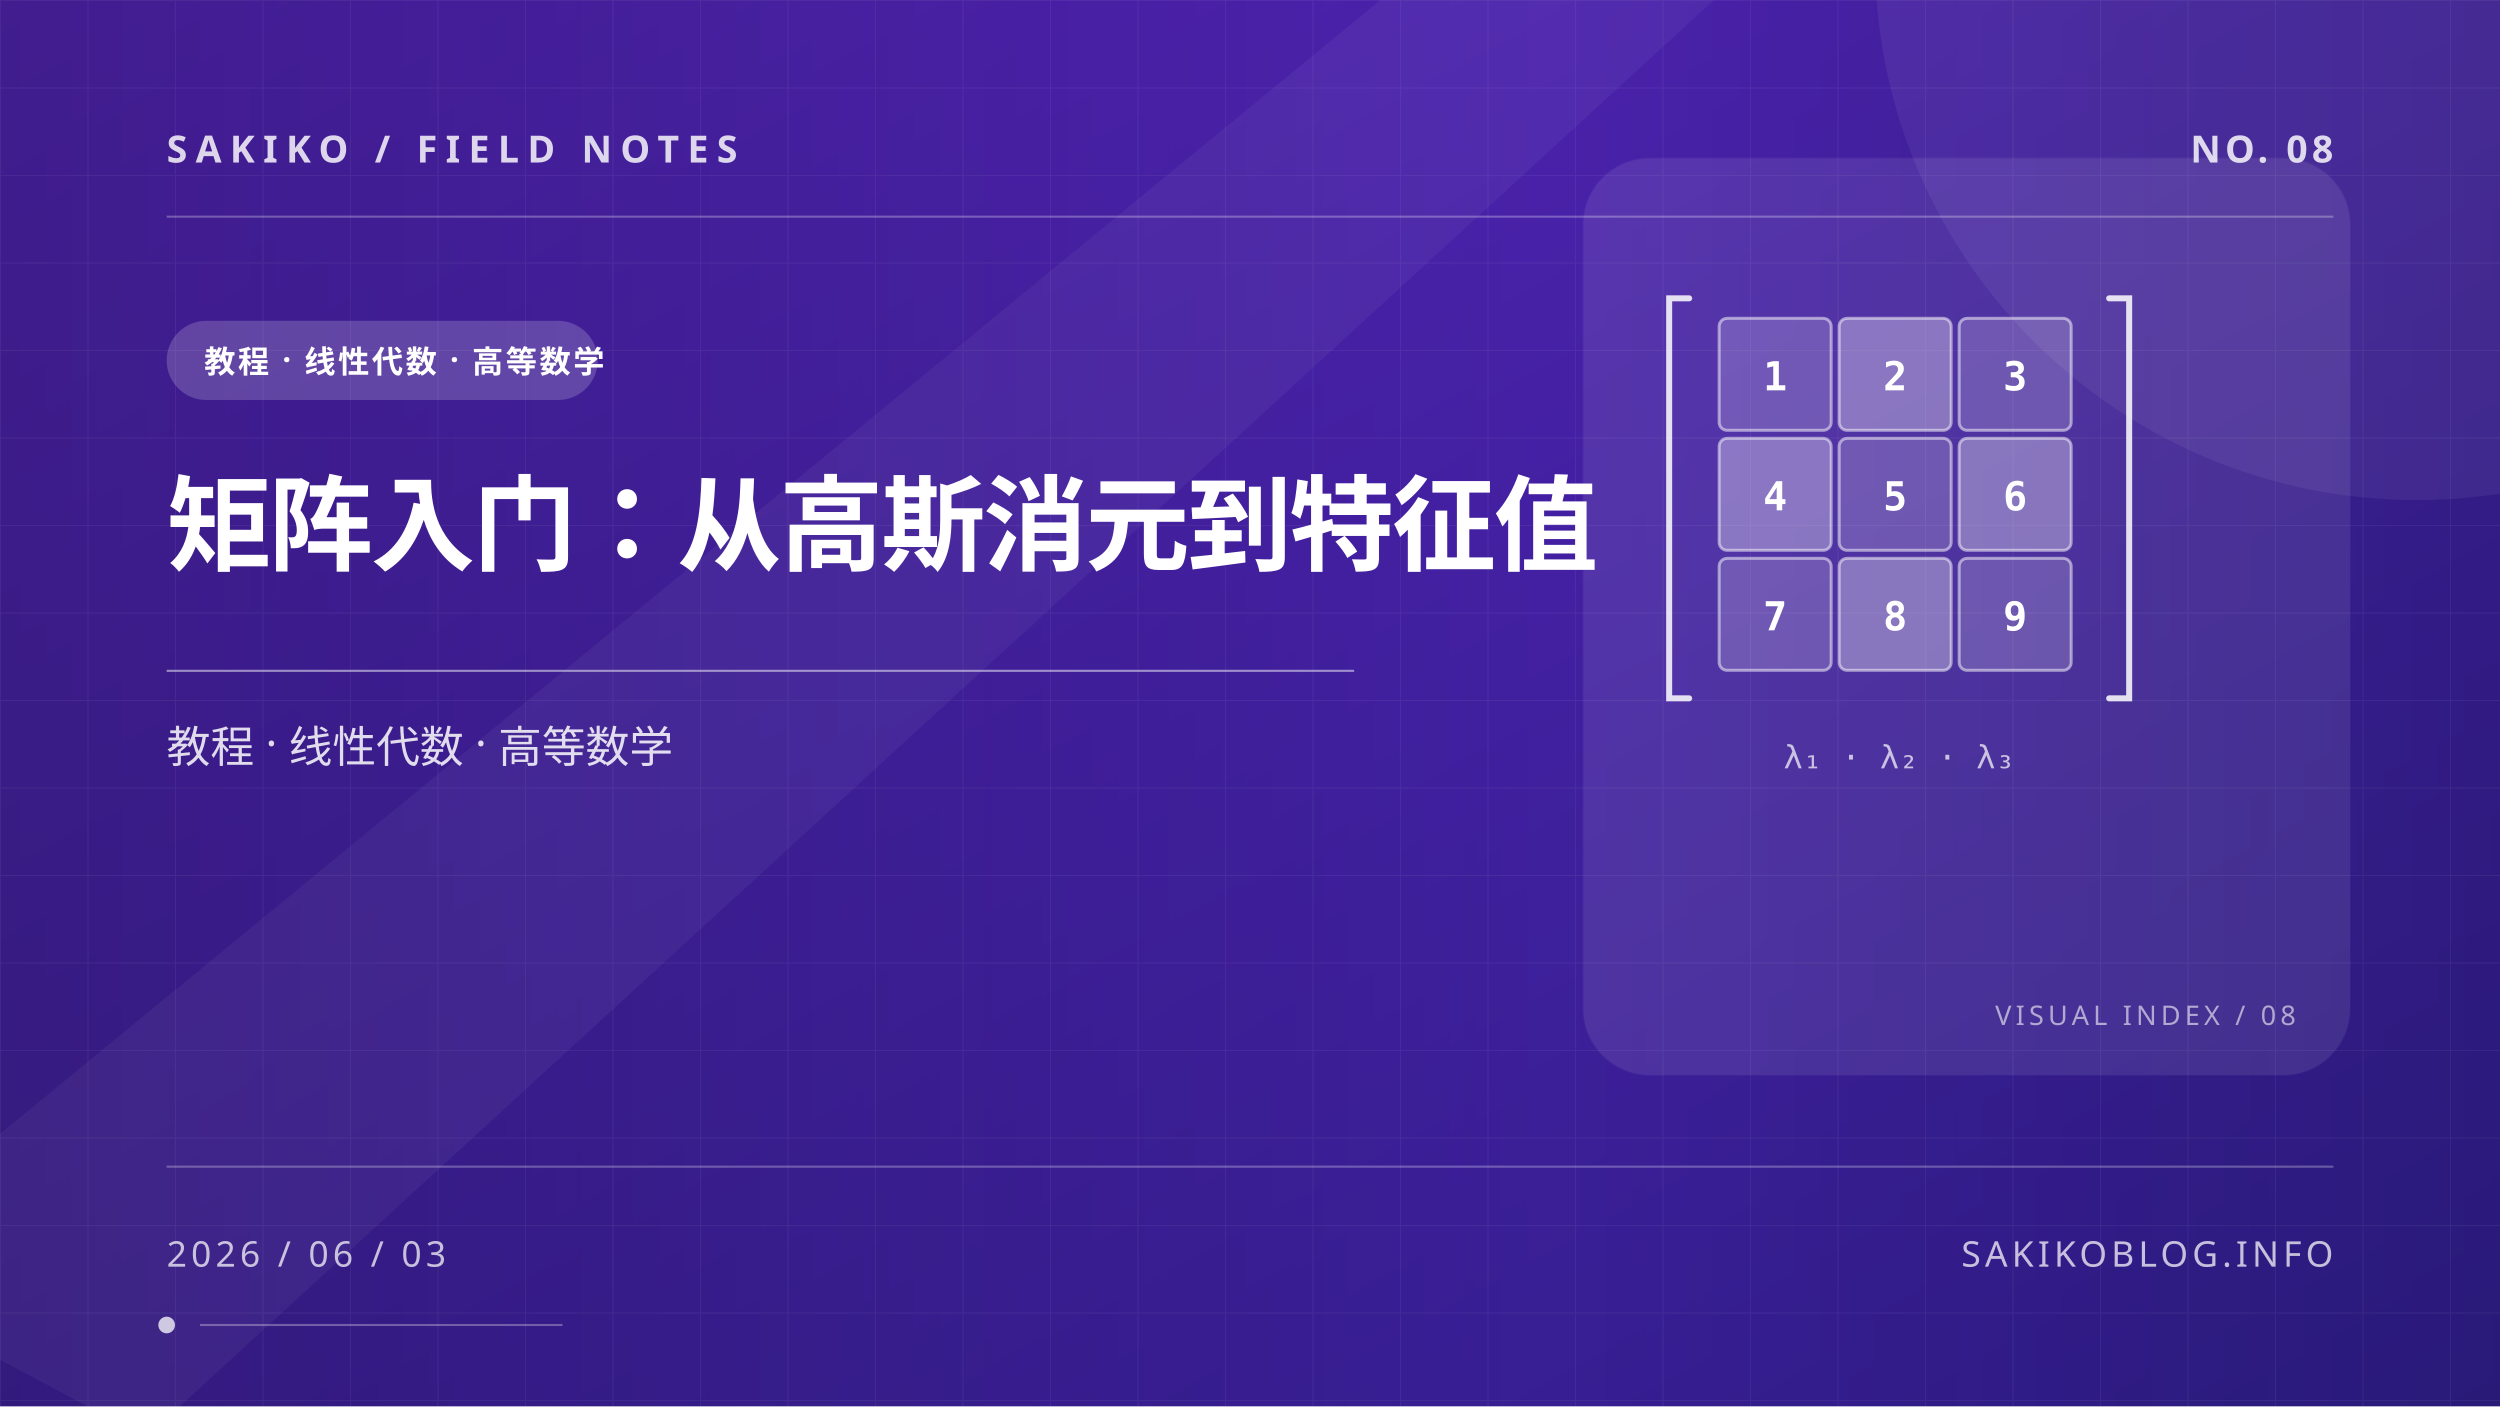
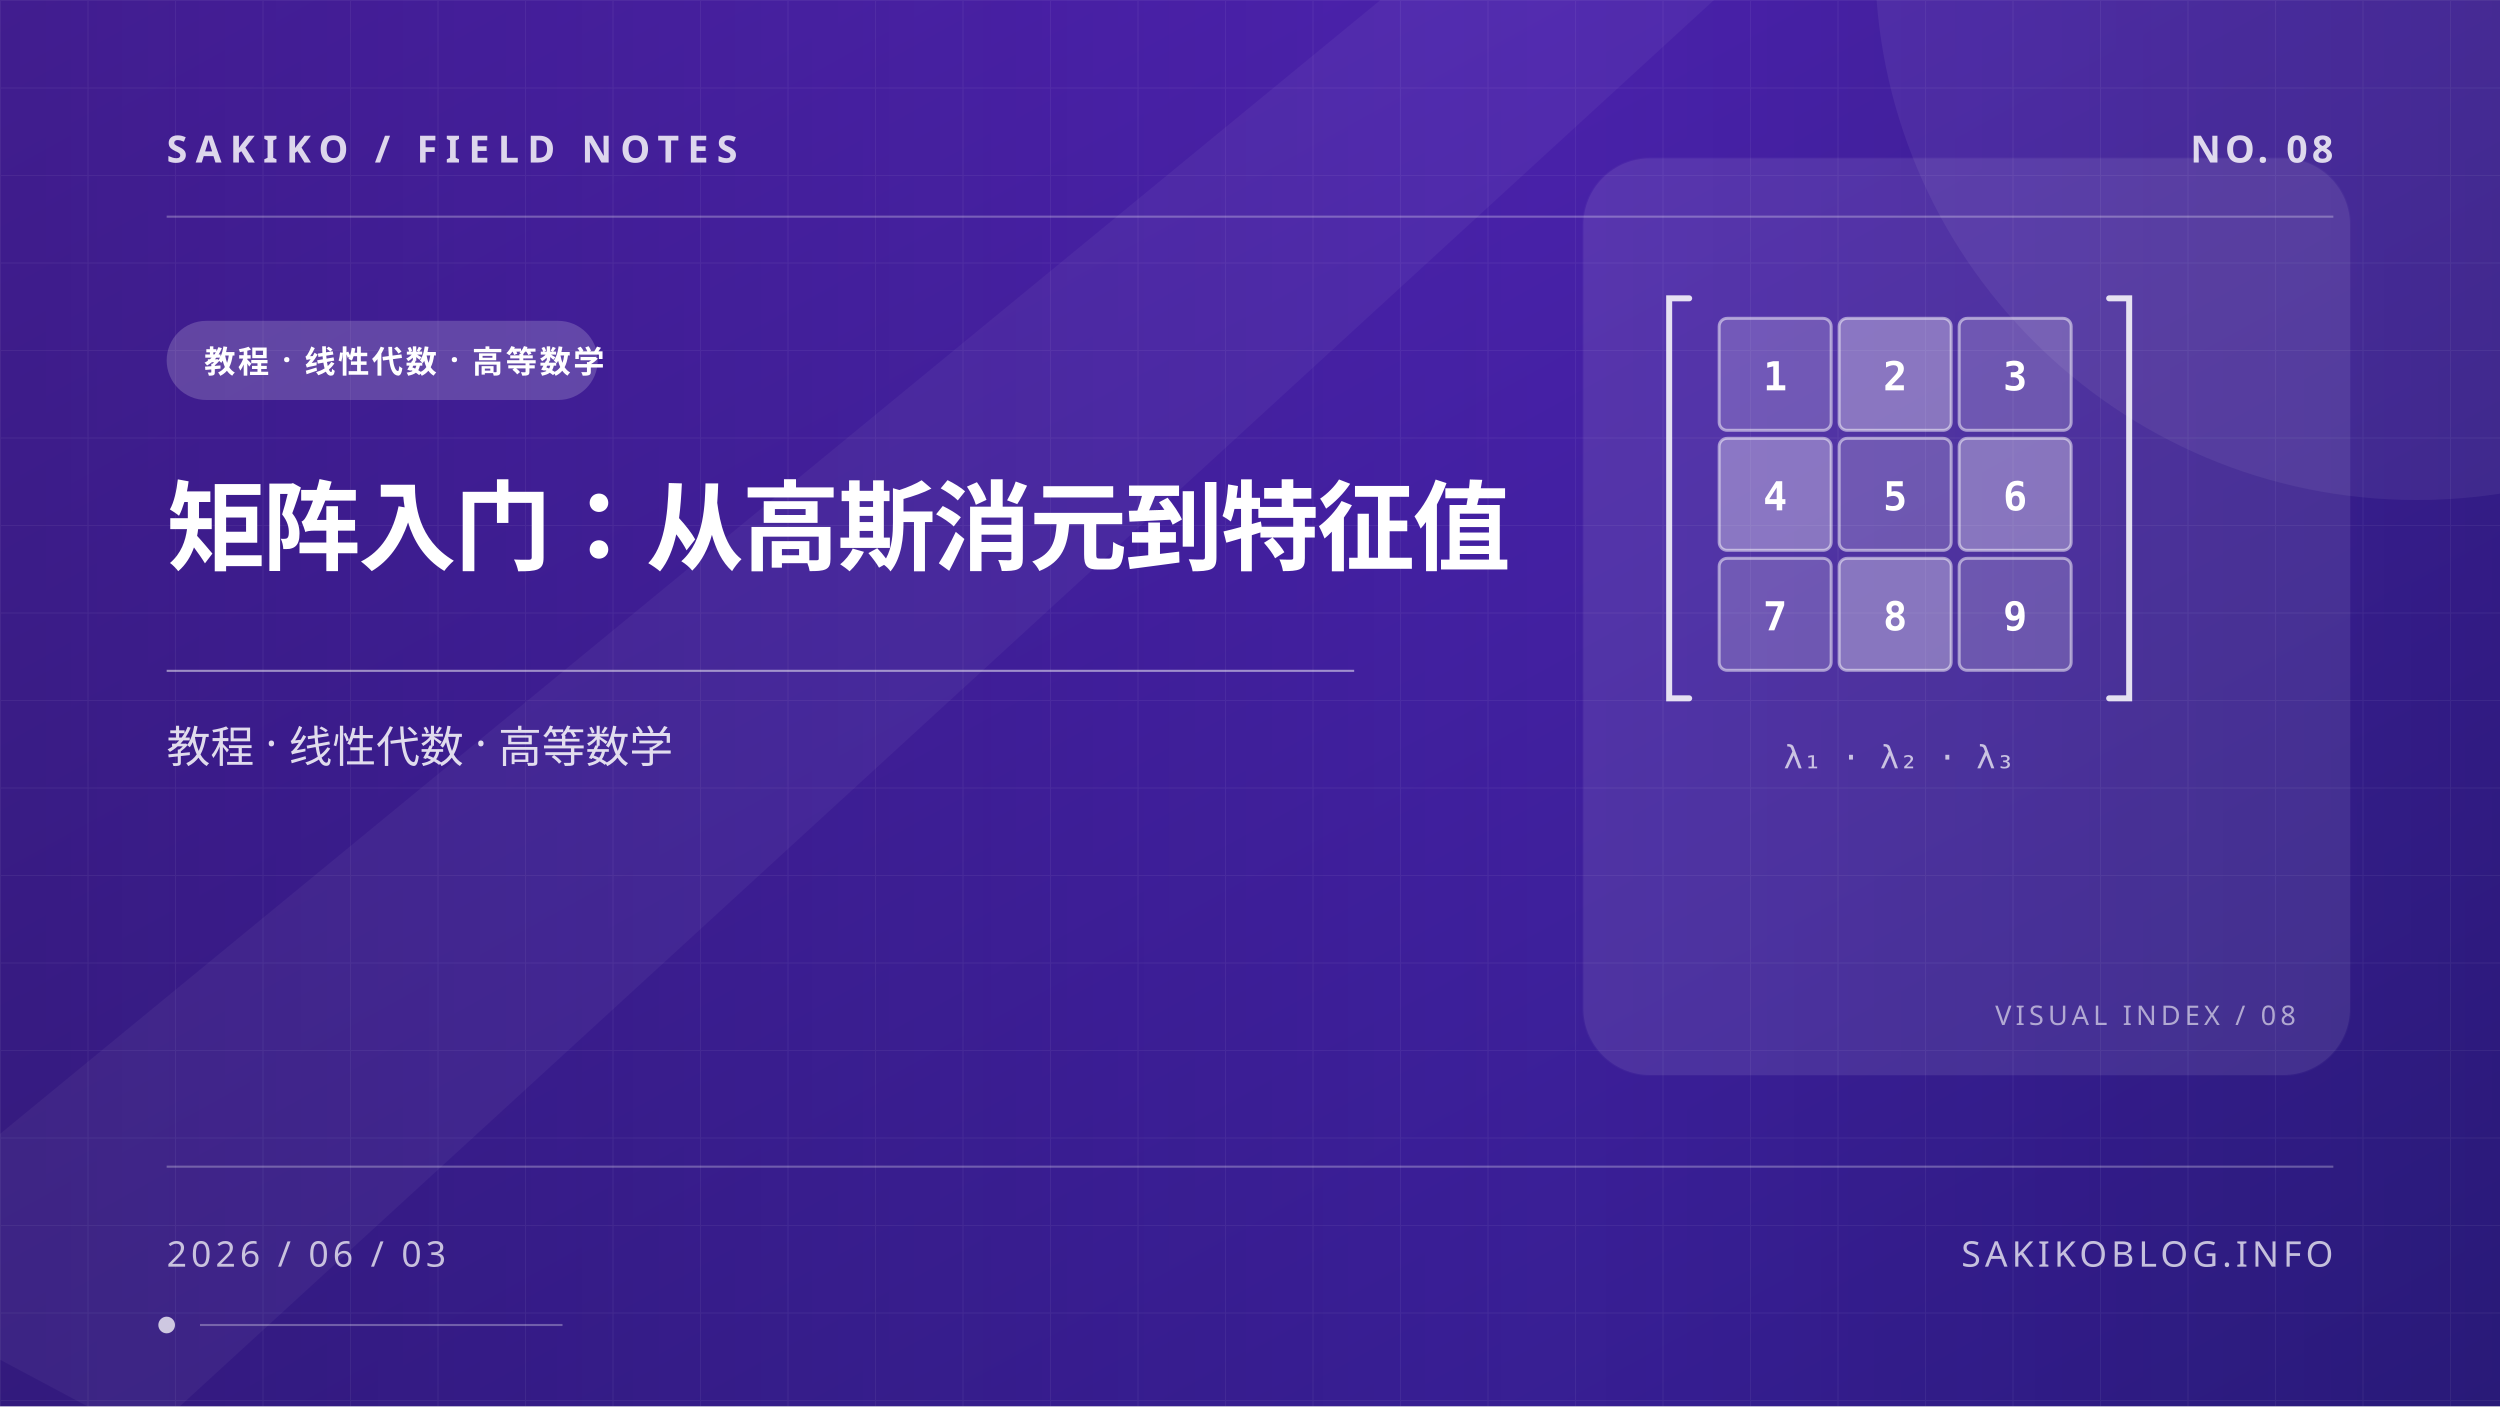
<svg xmlns="http://www.w3.org/2000/svg" viewBox="0 0 1200 675" width="1200" height="675" font-family="'Noto Sans SC','Microsoft YaHei','PingFang SC',sans-serif">
  <defs>
    <linearGradient id="bg" x1="0" y1="0" x2="1" y2="1">
      <stop offset="0" stop-color="#5f27cd" />
      <stop offset="1" stop-color="#341f97" />
    </linearGradient>
    <linearGradient id="shade" x1="0" y1="0" x2="1" y2="0">
      <stop offset="0" stop-color="#050816" stop-opacity="0.34" />
      <stop offset="0.62" stop-color="#050816" stop-opacity="0.10" />
      <stop offset="1" stop-color="#050816" stop-opacity="0.24" />
    </linearGradient>
    <pattern id="grid" width="42" height="42" patternUnits="userSpaceOnUse">
      <path d="M 42 0 L 0 0 0 42" fill="none" stroke="#fff" stroke-opacity="0.055" stroke-width="1" />
    </pattern>
    <clipPath id="art-clip">
      <rect x="760" y="76" width="368" height="440" rx="32" />
    </clipPath>
  </defs>
  <rect width="1200" height="675" fill="url(#bg)" />
  <rect width="1200" height="675" fill="url(#shade)" />
  <rect width="1200" height="675" fill="url(#grid)" />
  <path d="M -80 610 L 760 -80 L 910 -80 L 70 690 Z" fill="#fff" opacity="0.045" />
  <circle cx="1160" cy="-20" r="260" fill="#fff" opacity="0.06" />
  <text x="80" y="78" font-size="18" font-weight="700" letter-spacing="4" fill="#fff" opacity="0.82">SAKIKO / FIELD NOTES</text>
  <text x="1120" y="78" font-size="18" font-weight="700" letter-spacing="2" text-anchor="end" fill="#fff" opacity="0.82">NO. 08</text>
  <line x1="80" y1="104" x2="1120" y2="104" stroke="#fff" stroke-opacity="0.28" />
  <g>
    <rect x="80" y="154" width="206.9" height="38" rx="19" fill="#fff" opacity="0.18" />
    <text x="98" y="179" font-size="15" font-weight="700" letter-spacing="1.2" fill="#fff">教程 · 线性代数 · 高等数学</text>
  </g>
-   <text font-size="50" font-weight="750" fill="#fff" letter-spacing="-1">
+   <text font-size="47" font-weight="750" fill="#fff" letter-spacing="-1">
    <tspan x="80" y="270">矩阵入门：从高斯消元到特征值</tspan>
  </text>
  <line x1="80" y1="322" x2="650" y2="322" stroke="#fff" stroke-opacity="0.5" />
  <text x="80" y="366" font-size="21" fill="#fff" opacity="0.84">教程 · 线性代数 · 高等数学</text>
  <rect x="760" y="76" width="368" height="440" rx="32" fill="#fff" opacity="0.09" stroke="#fff" stroke-opacity="0.28" />
  <g clip-path="url(#art-clip)" transform="translate(-10 28) scale(0.96)">
    <path d="M 855 120 L 845 120 L 845 320 L 855 320" fill="none" stroke="rgba(255,255,255,0.85)" stroke-width="3" stroke-linecap="round" />
    <path d="M 1065 120 L 1075 120 L 1075 320 L 1065 320" fill="none" stroke="rgba(255,255,255,0.85)" stroke-width="3" stroke-linecap="round" />
    <rect x="870" y="130" width="56" height="56" rx="4" fill="rgba(255,255,255,0.18)" stroke="rgba(255,255,255,0.5)" stroke-width="1.5" />
    <text x="898" y="166" font-size="20" fill="#fff" font-family="'Fira Code',monospace" text-anchor="middle" font-weight="700">1</text>
    <rect x="930" y="130" width="56" height="56" rx="4" fill="rgba(255,255,255,0.33)" stroke="rgba(255,255,255,0.5)" stroke-width="1.5" />
    <text x="958" y="166" font-size="20" fill="#fff" font-family="'Fira Code',monospace" text-anchor="middle" font-weight="700">2</text>
    <rect x="990" y="130" width="56" height="56" rx="4" fill="rgba(255,255,255,0.18)" stroke="rgba(255,255,255,0.5)" stroke-width="1.5" />
    <text x="1018" y="166" font-size="20" fill="#fff" font-family="'Fira Code',monospace" text-anchor="middle" font-weight="700">3</text>
    <rect x="870" y="190" width="56" height="56" rx="4" fill="rgba(255,255,255,0.33)" stroke="rgba(255,255,255,0.5)" stroke-width="1.5" />
    <text x="898" y="226" font-size="20" fill="#fff" font-family="'Fira Code',monospace" text-anchor="middle" font-weight="700">4</text>
    <rect x="930" y="190" width="56" height="56" rx="4" fill="rgba(255,255,255,0.18)" stroke="rgba(255,255,255,0.5)" stroke-width="1.5" />
    <text x="958" y="226" font-size="20" fill="#fff" font-family="'Fira Code',monospace" text-anchor="middle" font-weight="700">5</text>
    <rect x="990" y="190" width="56" height="56" rx="4" fill="rgba(255,255,255,0.33)" stroke="rgba(255,255,255,0.5)" stroke-width="1.5" />
    <text x="1018" y="226" font-size="20" fill="#fff" font-family="'Fira Code',monospace" text-anchor="middle" font-weight="700">6</text>
    <rect x="870" y="250" width="56" height="56" rx="4" fill="rgba(255,255,255,0.18)" stroke="rgba(255,255,255,0.5)" stroke-width="1.5" />
    <text x="898" y="286" font-size="20" fill="#fff" font-family="'Fira Code',monospace" text-anchor="middle" font-weight="700">7</text>
    <rect x="930" y="250" width="56" height="56" rx="4" fill="rgba(255,255,255,0.33)" stroke="rgba(255,255,255,0.5)" stroke-width="1.5" />
    <text x="958" y="286" font-size="20" fill="#fff" font-family="'Fira Code',monospace" text-anchor="middle" font-weight="700">8</text>
    <rect x="990" y="250" width="56" height="56" rx="4" fill="rgba(255,255,255,0.18)" stroke="rgba(255,255,255,0.5)" stroke-width="1.5" />
    <text x="1018" y="286" font-size="20" fill="#fff" font-family="'Fira Code',monospace" text-anchor="middle" font-weight="700">9</text>
    <text x="960" y="355" font-size="16" fill="rgba(255,255,255,0.7)" font-family="'Fira Code',monospace" text-anchor="middle">λ₁ · λ₂ · λ₃</text>
  </g>
  <text x="1102" y="492" text-anchor="end" font-size="13" letter-spacing="2" fill="#fff" opacity="0.58">VISUAL INDEX / 08</text>
  <line x1="80" y1="560" x2="1120" y2="560" stroke="#fff" stroke-opacity="0.28" />
  <text x="80" y="608" font-size="17" letter-spacing="2" fill="#fff" opacity="0.72">2026 / 06 / 03</text>
  <text x="1120" y="608" text-anchor="end" font-size="17" letter-spacing="2" fill="#fff" opacity="0.72">SAKIKOBLOG.INFO</text>
  <circle cx="80" cy="636" r="4" fill="#fff" opacity="0.75" />
  <line x1="96" y1="636" x2="270" y2="636" stroke="#fff" stroke-opacity="0.3" />
</svg>
